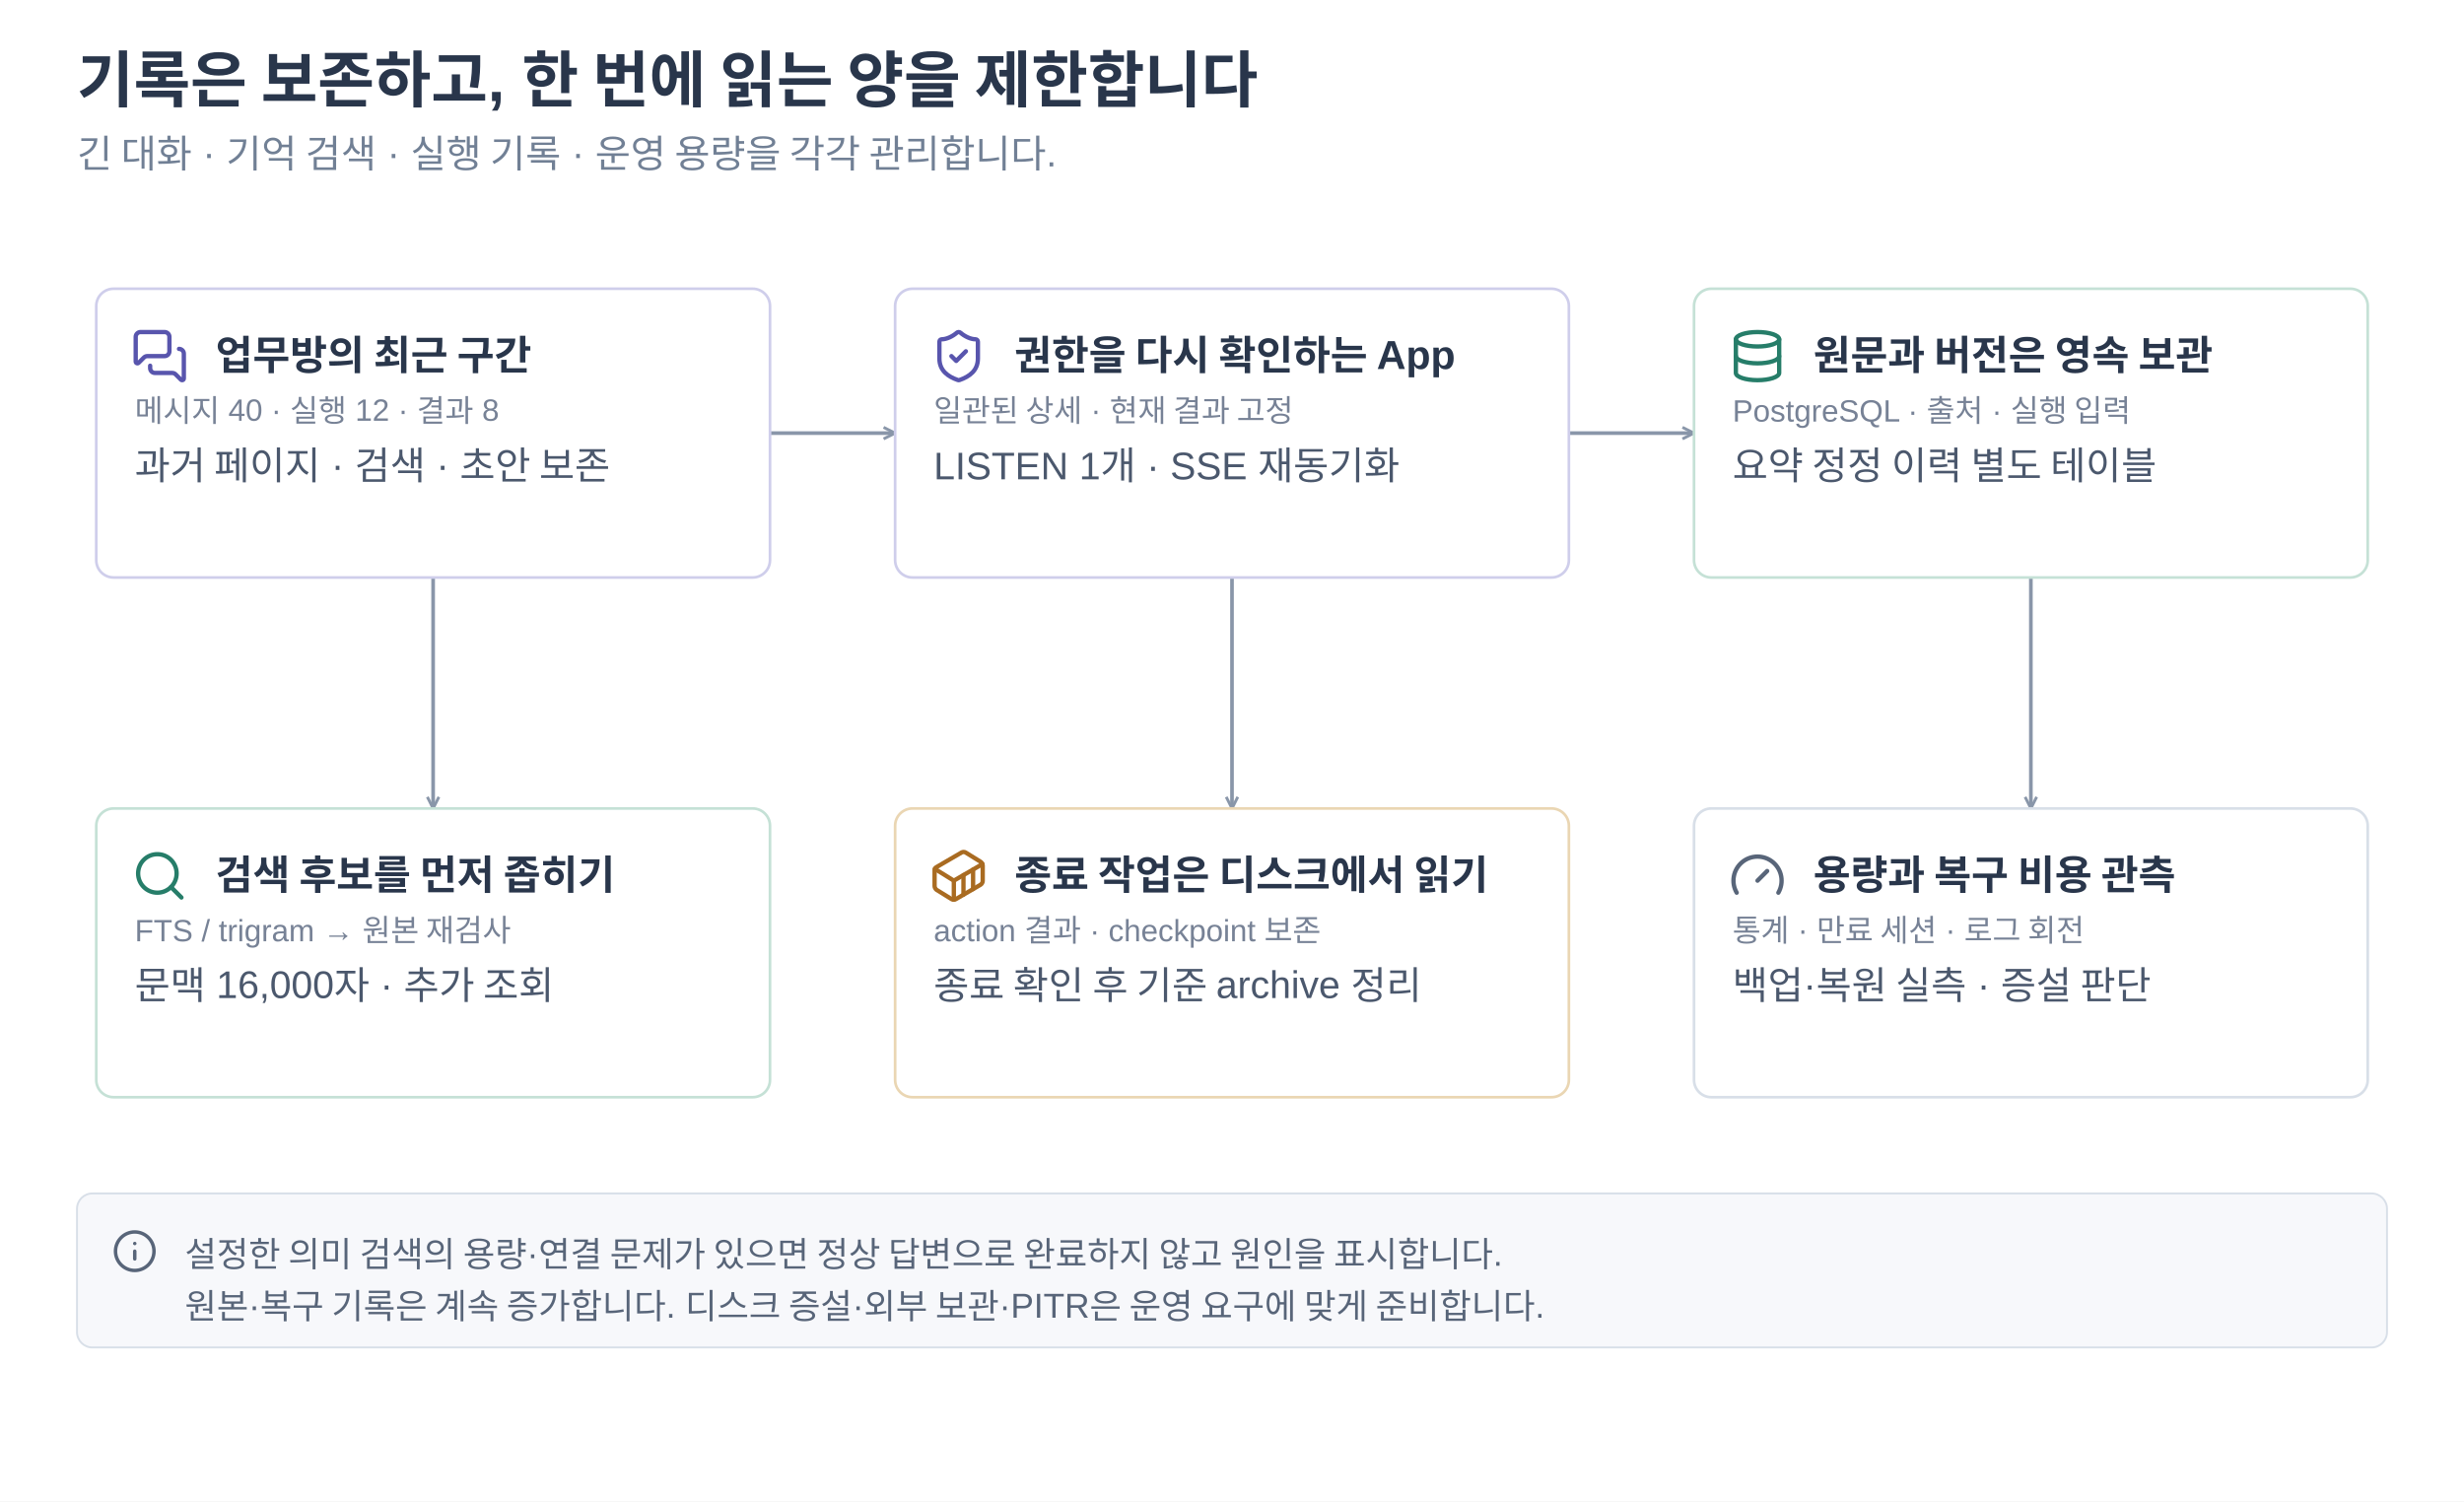
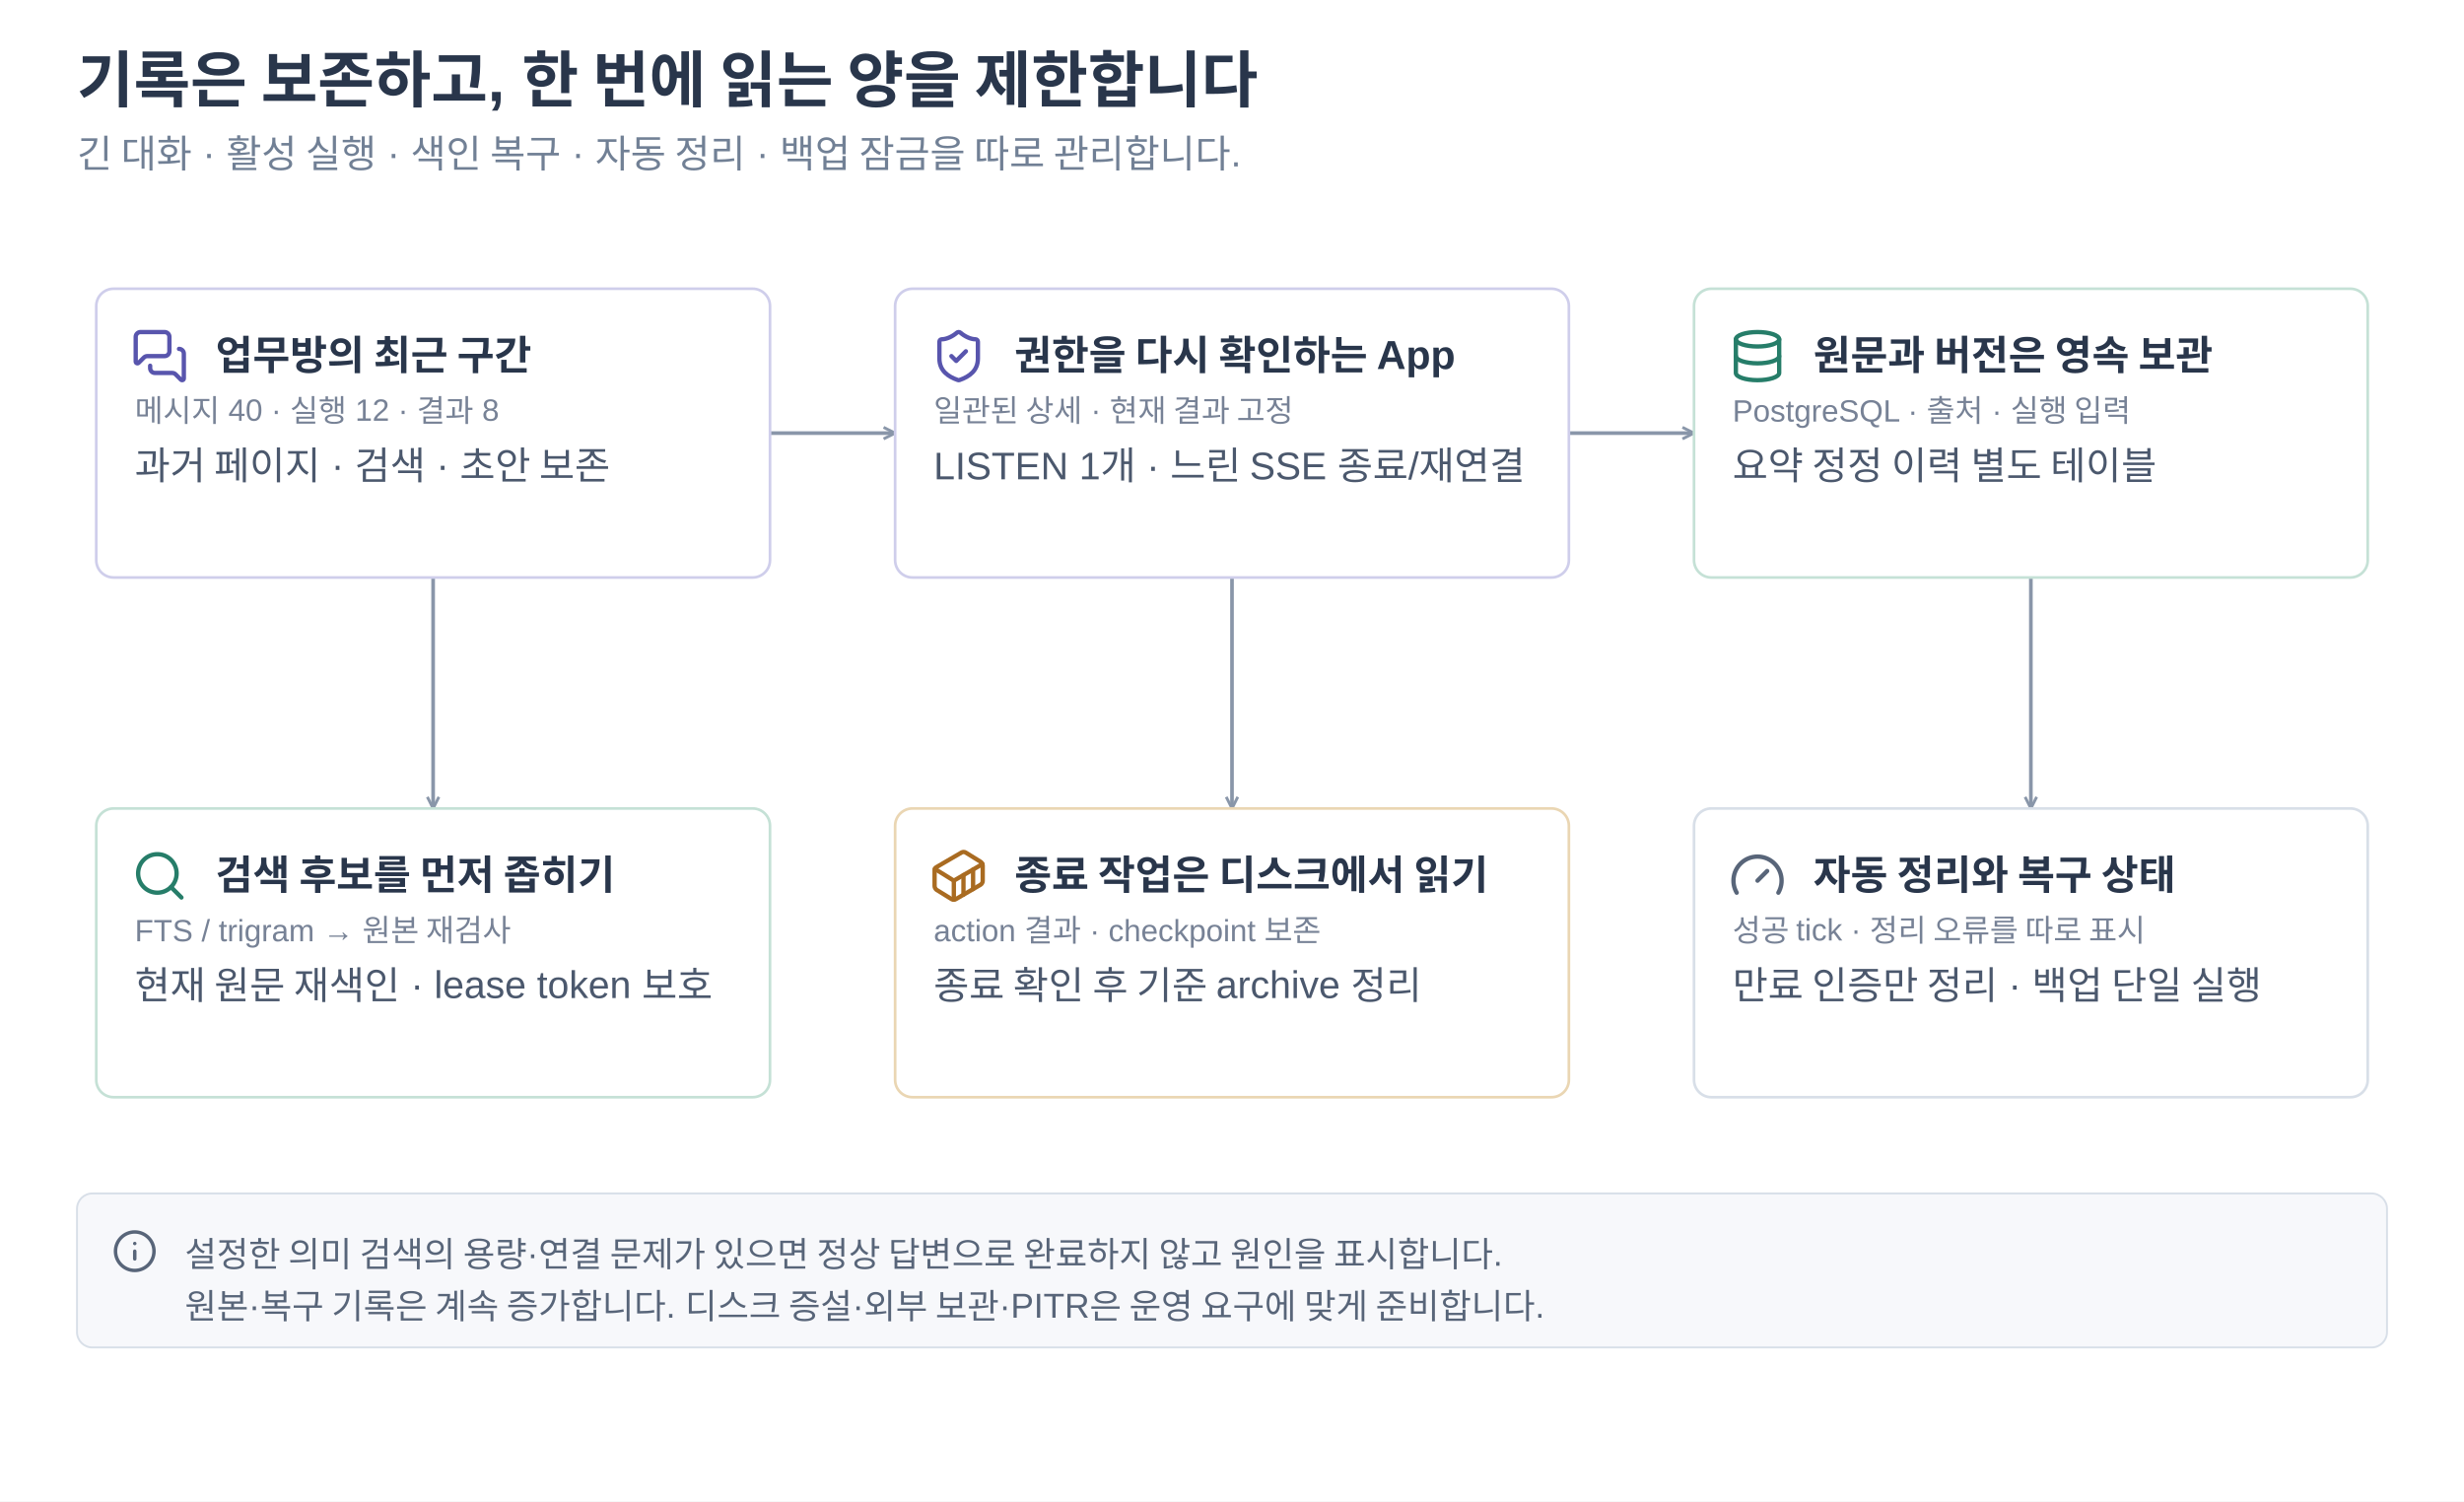
<svg xmlns="http://www.w3.org/2000/svg" width="1280" height="780" viewBox="0 0 1280 780" fill="#29364b" role="img" aria-labelledby="diagram-title diagram-description" aria-label="장기 운영의 저장·조회·관리 경계" style="max-width: none; background-color: rgb(255, 255, 255);">
  <defs>
    <marker id="arrow-default" markerWidth="8" markerHeight="8" refX="7" refY="4" orient="auto" markerUnits="userSpaceOnUse">
      <path d="M1 1 L7 4 L1 7" fill="none" stroke="#8996a9" stroke-width="1.5" stroke-linejoin="round" />
    </marker>
    <marker id="arrow-service" markerWidth="8" markerHeight="8" refX="7" refY="4" orient="auto" markerUnits="userSpaceOnUse">
      <path d="M1 1 L7 4 L1 7" fill="none" stroke="#5855ad" stroke-width="1.5" stroke-linejoin="round" />
    </marker>
    <marker id="arrow-data" markerWidth="8" markerHeight="8" refX="7" refY="4" orient="auto" markerUnits="userSpaceOnUse">
      <path d="M1 1 L7 4 L1 7" fill="none" stroke="#267d69" stroke-width="1.5" stroke-linejoin="round" />
    </marker>
    <marker id="arrow-external" markerWidth="8" markerHeight="8" refX="7" refY="4" orient="auto" markerUnits="userSpaceOnUse">
      <path d="M1 1 L7 4 L1 7" fill="none" stroke="#3576a8" stroke-width="1.5" stroke-linejoin="round" />
    </marker>
    <marker id="arrow-job" markerWidth="8" markerHeight="8" refX="7" refY="4" orient="auto" markerUnits="userSpaceOnUse">
      <path d="M1 1 L7 4 L1 7" fill="none" stroke="#a96b21" stroke-width="1.5" stroke-linejoin="round" />
    </marker>
    <marker id="arrow-neutral" markerWidth="8" markerHeight="8" refX="7" refY="4" orient="auto" markerUnits="userSpaceOnUse">
      <path d="M1 1 L7 4 L1 7" fill="none" stroke="#586579" stroke-width="1.5" stroke-linejoin="round" />
    </marker>
  </defs>
  <style>text{font-family:"Apple SD Gothic Neo","Noto Sans KR",Arial,sans-serif}svg{background:#fff}</style>
  <rect x="0" y="0" width="1280" height="780" rx="0" fill="#ffffff" stroke="none" />
  <text x="40" y="53" font-size="32" font-weight="720">기록은 보존하고, 한 번에 읽는 양을 제한합니다</text>
-   <text x="40" y="87" font-size="20" fill="#718095">긴 대화 · 기억 검색 · 실행 기록 · 운영 용량을 각각 관리합니다.</text>
+   <text x="40" y="87" font-size="20" fill="#718095">긴 대화 · 활성 실행 · 색인 복구 · 자동 정리 · 백업 잠금을 따로 관리합니다.</text>
  <polyline points="400,225 465,225" fill="none" stroke="#8996a9" stroke-width="1.9" stroke-linejoin="round" marker-end="url(#arrow-default)" />
  <polyline points="815,225 880,225" fill="none" stroke="#8996a9" stroke-width="1.9" stroke-linejoin="round" marker-end="url(#arrow-default)" />
  <polyline points="225,300 225,420" fill="none" stroke="#8996a9" stroke-width="1.9" stroke-linejoin="round" marker-end="url(#arrow-default)" />
  <polyline points="640,300 640,420" fill="none" stroke="#8996a9" stroke-width="1.9" stroke-linejoin="round" marker-end="url(#arrow-default)" />
  <polyline points="1055,300 1055,420" fill="none" stroke="#8996a9" stroke-width="1.9" stroke-linejoin="round" marker-end="url(#arrow-default)" />
  <g data-node="web" data-bounds="50 150 350 150">
    <rect x="50" y="150" width="350" height="150" rx="9" fill="#ffffff" stroke="#cfceeb" stroke-width="1.4" />
    <g data-icon="MessagesSquare" transform="translate(68 170) scale(1.25)" fill="none" stroke="#5855ad" stroke-width="1.8" stroke-linecap="round" stroke-linejoin="round">
      <path d="M16 10a2 2 0 0 1-2 2H6.828a2 2 0 0 0-1.414.586l-2.202 2.202A.71.71 0 0 1 2 14.286V4a2 2 0 0 1 2-2h10a2 2 0 0 1 2 2z" />
      <path d="M20 9a2 2 0 0 1 2 2v10.286a.71.71 0 0 1-1.212.502l-2.202-2.202A2 2 0 0 0 17.172 19H10a2 2 0 0 1-2-2v-1" />
    </g>
    <text x="112" y="192" font-size="21" font-weight="650">업무방의 최근 구간</text>
    <text x="70" y="219" font-size="16" fill="#778296">메시지 40 · 실행 12 · 결과 8</text>
    <text x="70" y="249" font-size="20" fill="#4b586d">과거 페이지 · 검색 · 초안 보존</text>
  </g>
  <g data-node="app" data-bounds="465 150 350 150">
    <rect x="465" y="150" width="350" height="150" rx="9" fill="#ffffff" stroke="#cfceeb" stroke-width="1.4" />
    <g data-icon="ShieldCheck" transform="translate(483 170) scale(1.25)" fill="none" stroke="#5855ad" stroke-width="1.8" stroke-linecap="round" stroke-linejoin="round">
      <path d="M20 13c0 5-3.5 7.5-7.66 8.95a1 1 0 0 1-.67-.01C7.5 20.5 4 18 4 13V6a1 1 0 0 1 1-1c2 0 4.5-1.2 6.24-2.72a1.17 1.17 0 0 1 1.52 0C14.51 3.81 17 5 19 5a1 1 0 0 1 1 1z" />
      <path d="m9 12 2 2 4-4" />
    </g>
    <text x="527" y="192" font-size="21" font-weight="650">권한을 다시 확인하는 App</text>
    <text x="485" y="219" font-size="16" fill="#778296">일관된 상세 · 현재 결과 고정</text>
-     <text x="485" y="249" font-size="20" fill="#4b586d">LISTEN 1개 · SSE 재동기화</text>
+     <text x="485" y="249" font-size="20" fill="#4b586d">LISTEN 1개 · 느린 SSE 종료/재연결</text>
  </g>
  <g data-node="db" data-bounds="880 150 350 150">
    <rect x="880" y="150" width="350" height="150" rx="9" fill="#ffffff" stroke="#c5e1d6" stroke-width="1.4" />
    <g data-icon="Database" transform="translate(898 170) scale(1.25)" fill="none" stroke="#267d69" stroke-width="1.8" stroke-linecap="round" stroke-linejoin="round">
      <ellipse cx="12" cy="5" rx="9" ry="3" />
      <path d="M3 5V19A9 3 0 0 0 21 19V5" />
      <path d="M3 12A9 3 0 0 0 21 12" />
    </g>
    <text x="942" y="192" font-size="21" font-weight="650">원문과 버전은 영속 보관</text>
    <text x="900" y="219" font-size="16" fill="#778296">PostgreSQL · 출처 · 실행 입력</text>
    <text x="900" y="249" font-size="20" fill="#4b586d">요약 정정 이력 별도 테이블</text>
  </g>
  <g data-node="search" data-bounds="50 420 350 150">
    <rect x="50" y="420" width="350" height="150" rx="9" fill="#ffffff" stroke="#c5e1d6" stroke-width="1.4" />
    <g data-icon="Search" transform="translate(68 440) scale(1.25)" fill="none" stroke="#267d69" stroke-width="1.8" stroke-linecap="round" stroke-linejoin="round">
      <path d="m21 21-4.34-4.34" />
      <circle cx="11" cy="11" r="8" />
    </g>
    <text x="112" y="462" font-size="21" font-weight="650">검색 후보를 먼저 좁히기</text>
    <text x="70" y="489" font-size="16" fill="#778296">FTS / trigram → 원본 재검사</text>
-     <text x="70" y="519" font-size="20" fill="#4b586d">문맥 16,000자 · 추가 조회</text>
+     <text x="70" y="519" font-size="20" fill="#4b586d">현재 원문 재색인 · lease token 보호</text>
  </g>
  <g data-node="runner" data-bounds="465 420 350 150">
    <rect x="465" y="420" width="350" height="150" rx="9" fill="#ffffff" stroke="#ead6b3" stroke-width="1.4" />
    <g data-icon="Container" transform="translate(483 440) scale(1.25)" fill="none" stroke="#a96b21" stroke-width="1.8" stroke-linecap="round" stroke-linejoin="round">
      <path d="M22 7.7c0-.6-.4-1.2-.8-1.5l-6.3-3.9a1.72 1.72 0 0 0-1.7 0l-10.3 6c-.5.2-.9.8-.9 1.4v6.6c0 .5.4 1.2.8 1.5l6.3 3.9a1.72 1.72 0 0 0 1.7 0l10.3-6c.5-.3.9-1 .9-1.5Z" />
      <path d="M10 21.9V14L2.1 9.1" />
      <path d="m10 14 11.9-6.9" />
      <path d="M14 19.8v-8.1" />
      <path d="M18 17.5V9.4" />
    </g>
    <text x="527" y="462" font-size="21" font-weight="650">종료 작업은 디스크에서 읽기</text>
    <text x="485" y="489" font-size="16" fill="#778296">action 결과 · checkpoint 보존</text>
    <text x="485" y="519" font-size="20" fill="#4b586d">종료 확인 후 기준 archive 정리</text>
  </g>
  <g data-node="ops" data-bounds="880 420 350 150">
    <rect x="880" y="420" width="350" height="150" rx="9" fill="#ffffff" stroke="#d8dfe8" stroke-width="1.4" />
    <g data-icon="Gauge" transform="translate(898 440) scale(1.25)" fill="none" stroke="#586579" stroke-width="1.8" stroke-linecap="round" stroke-linejoin="round">
      <path d="m12 14 4-4" />
      <path d="M3.34 19a10 10 0 1 1 17.32 0" />
    </g>
-     <text x="942" y="462" font-size="21" font-weight="650">용량과 복구 비용 관측</text>
-     <text x="900" y="489" font-size="16" fill="#778296">통계 · 만료 세션 · 로그 회전</text>
-     <text x="900" y="519" font-size="20" fill="#4b586d">백업·복원 실측 · 증설 판단</text>
+     <text x="942" y="462" font-size="21" font-weight="650">자동 정리와 복구 상태</text>
+     <text x="900" y="489" font-size="16" fill="#778296">성공 tick · 정리 오류를 따로 표시</text>
+     <text x="900" y="519" font-size="20" fill="#4b586d">만료 인증만 정리 · 백업 단일 실행</text>
  </g>
  <rect x="40" y="620" width="1200" height="80" rx="8" fill="#f7f8fb" stroke="#d8dfe8" />
  <g data-icon="Info" transform="translate(58 638) scale(1)" fill="none" stroke="#586579" stroke-width="1.8" stroke-linecap="round" stroke-linejoin="round">
    <circle cx="12" cy="12" r="10" />
    <path d="M12 16v-4" />
    <path d="M12 8h.01" />
  </g>
  <text x="96" y="658" font-size="18" fill="#586579">설정한 의미 검색의 용량·연결 문제가 있으면 정상 답변으로 완료하지 않고 원인을 표시합니다.</text>
  <text x="96" y="685" font-size="18" fill="#586579">원본·복구 기록은 계속 증가합니다. 디스크 증설·외부 보관·PITR은 운영 요구에 맞게 준비합니다.</text>
</svg>
